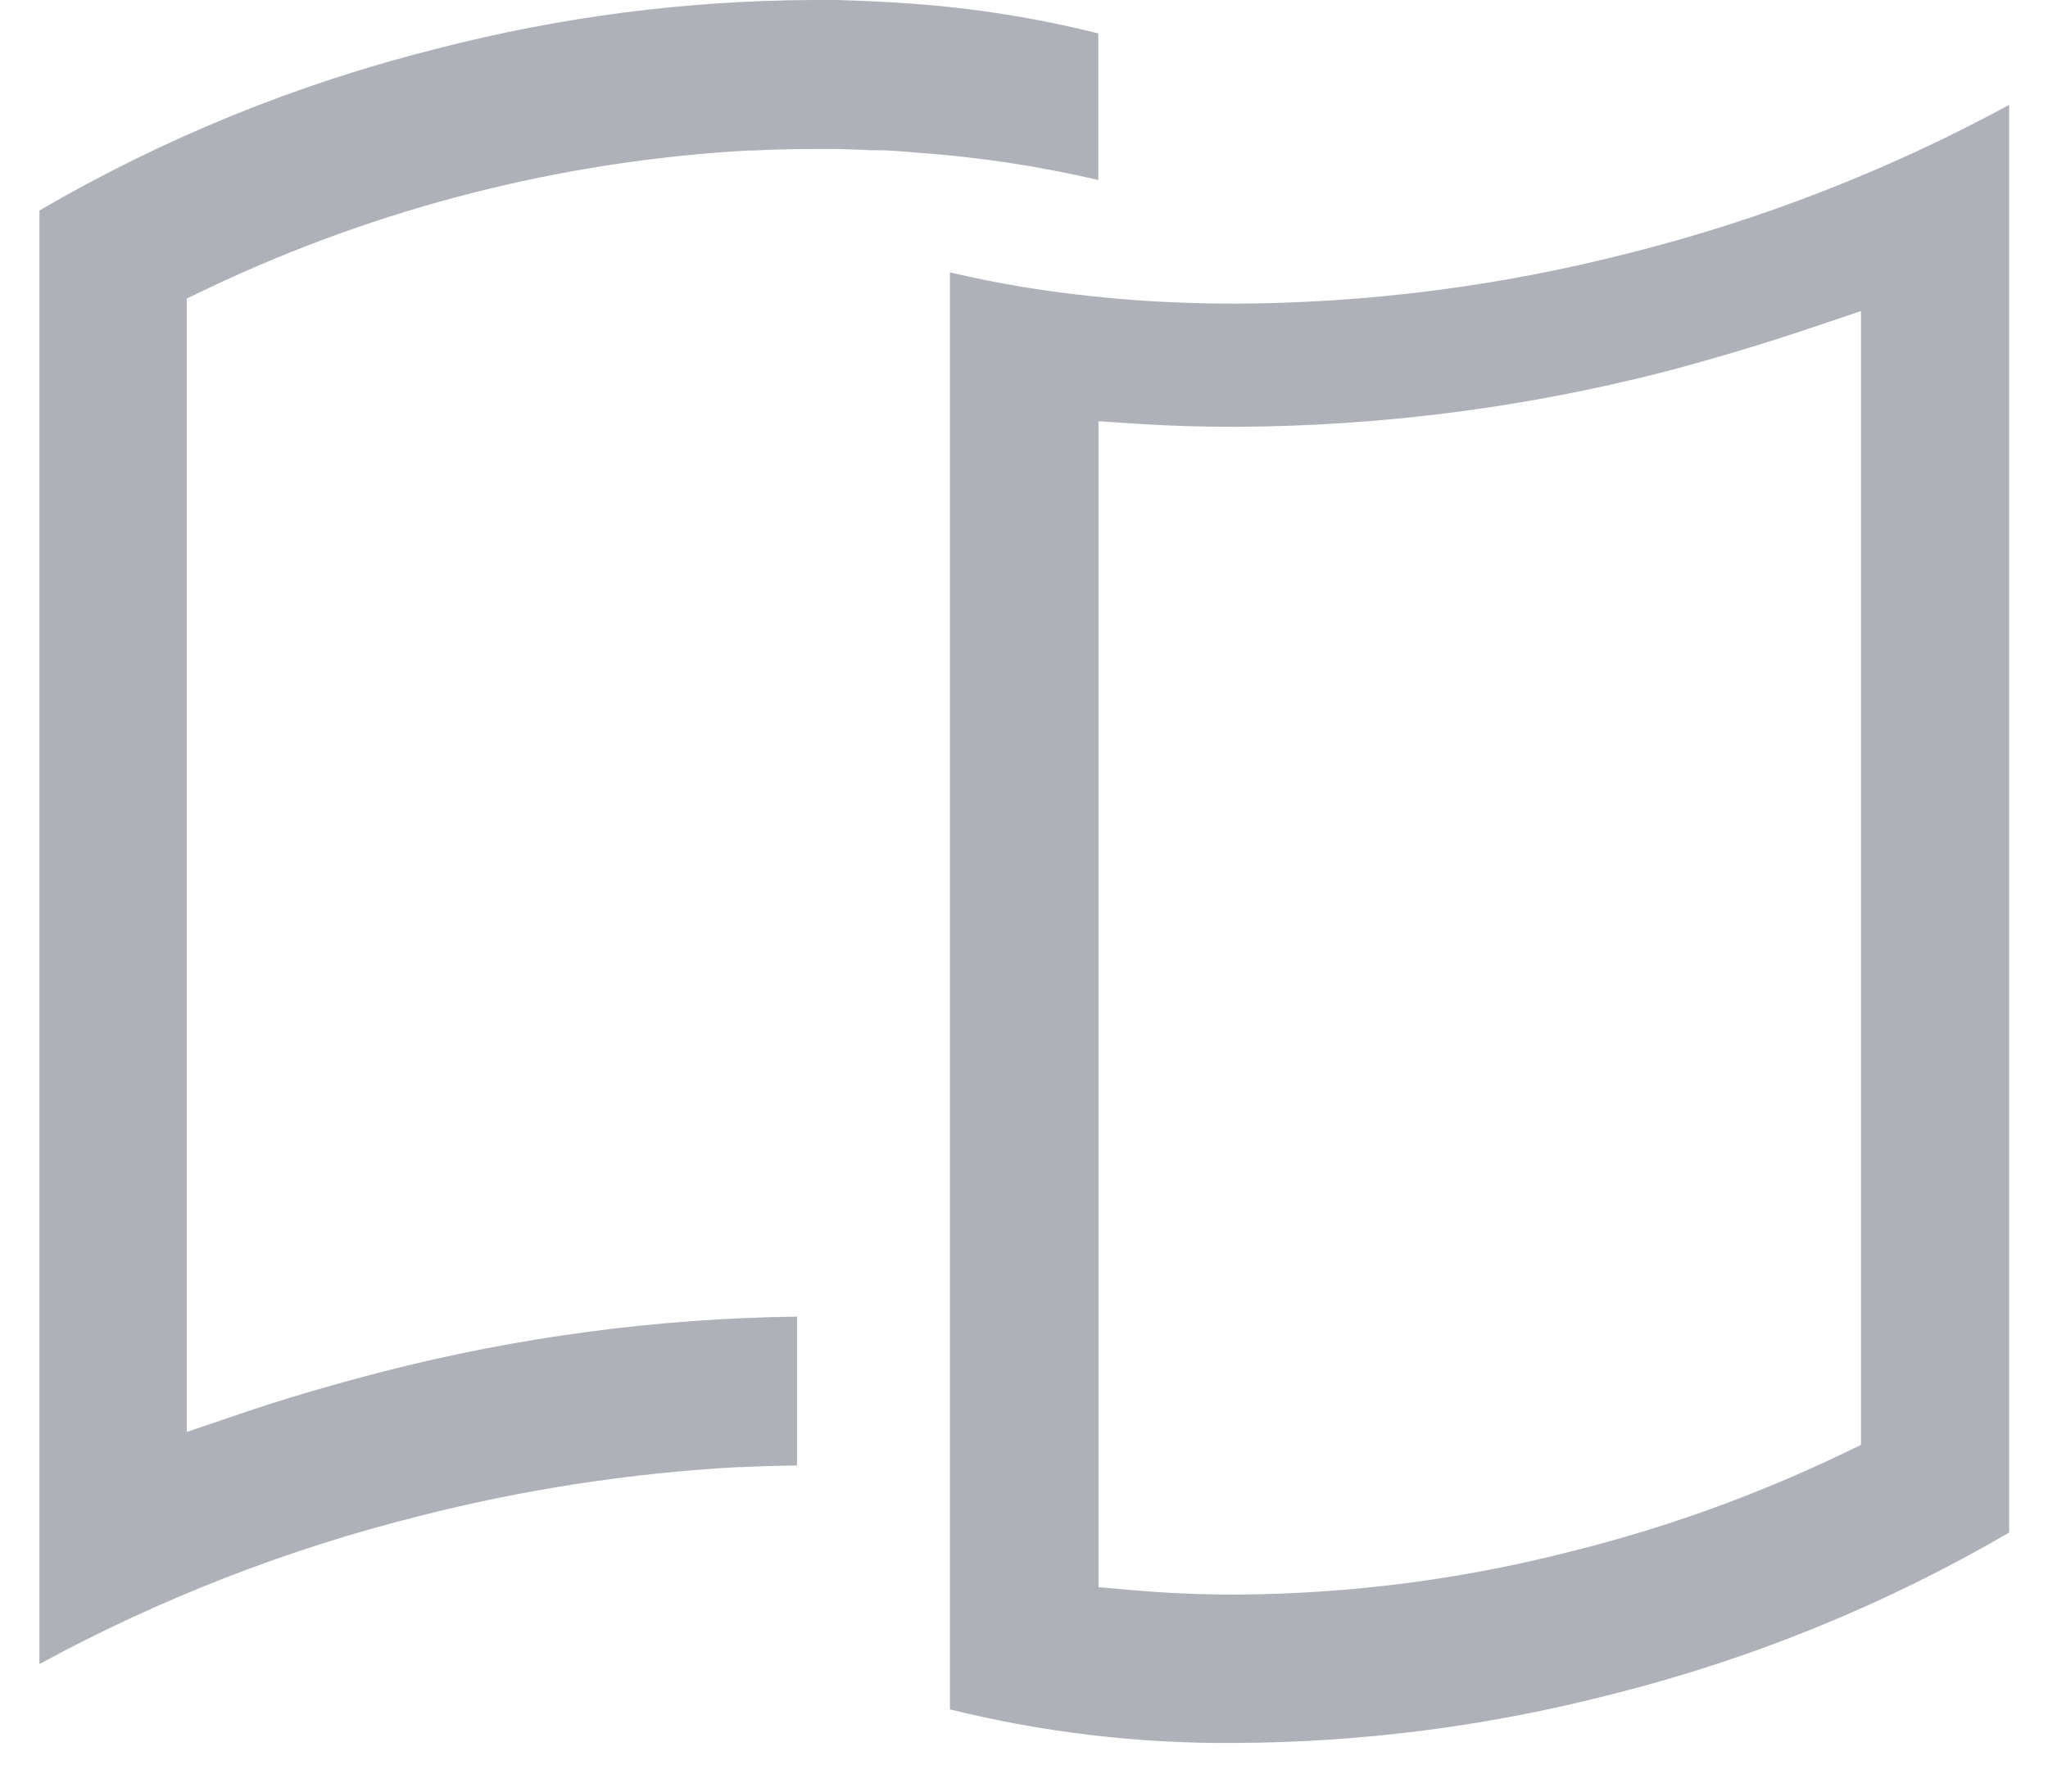
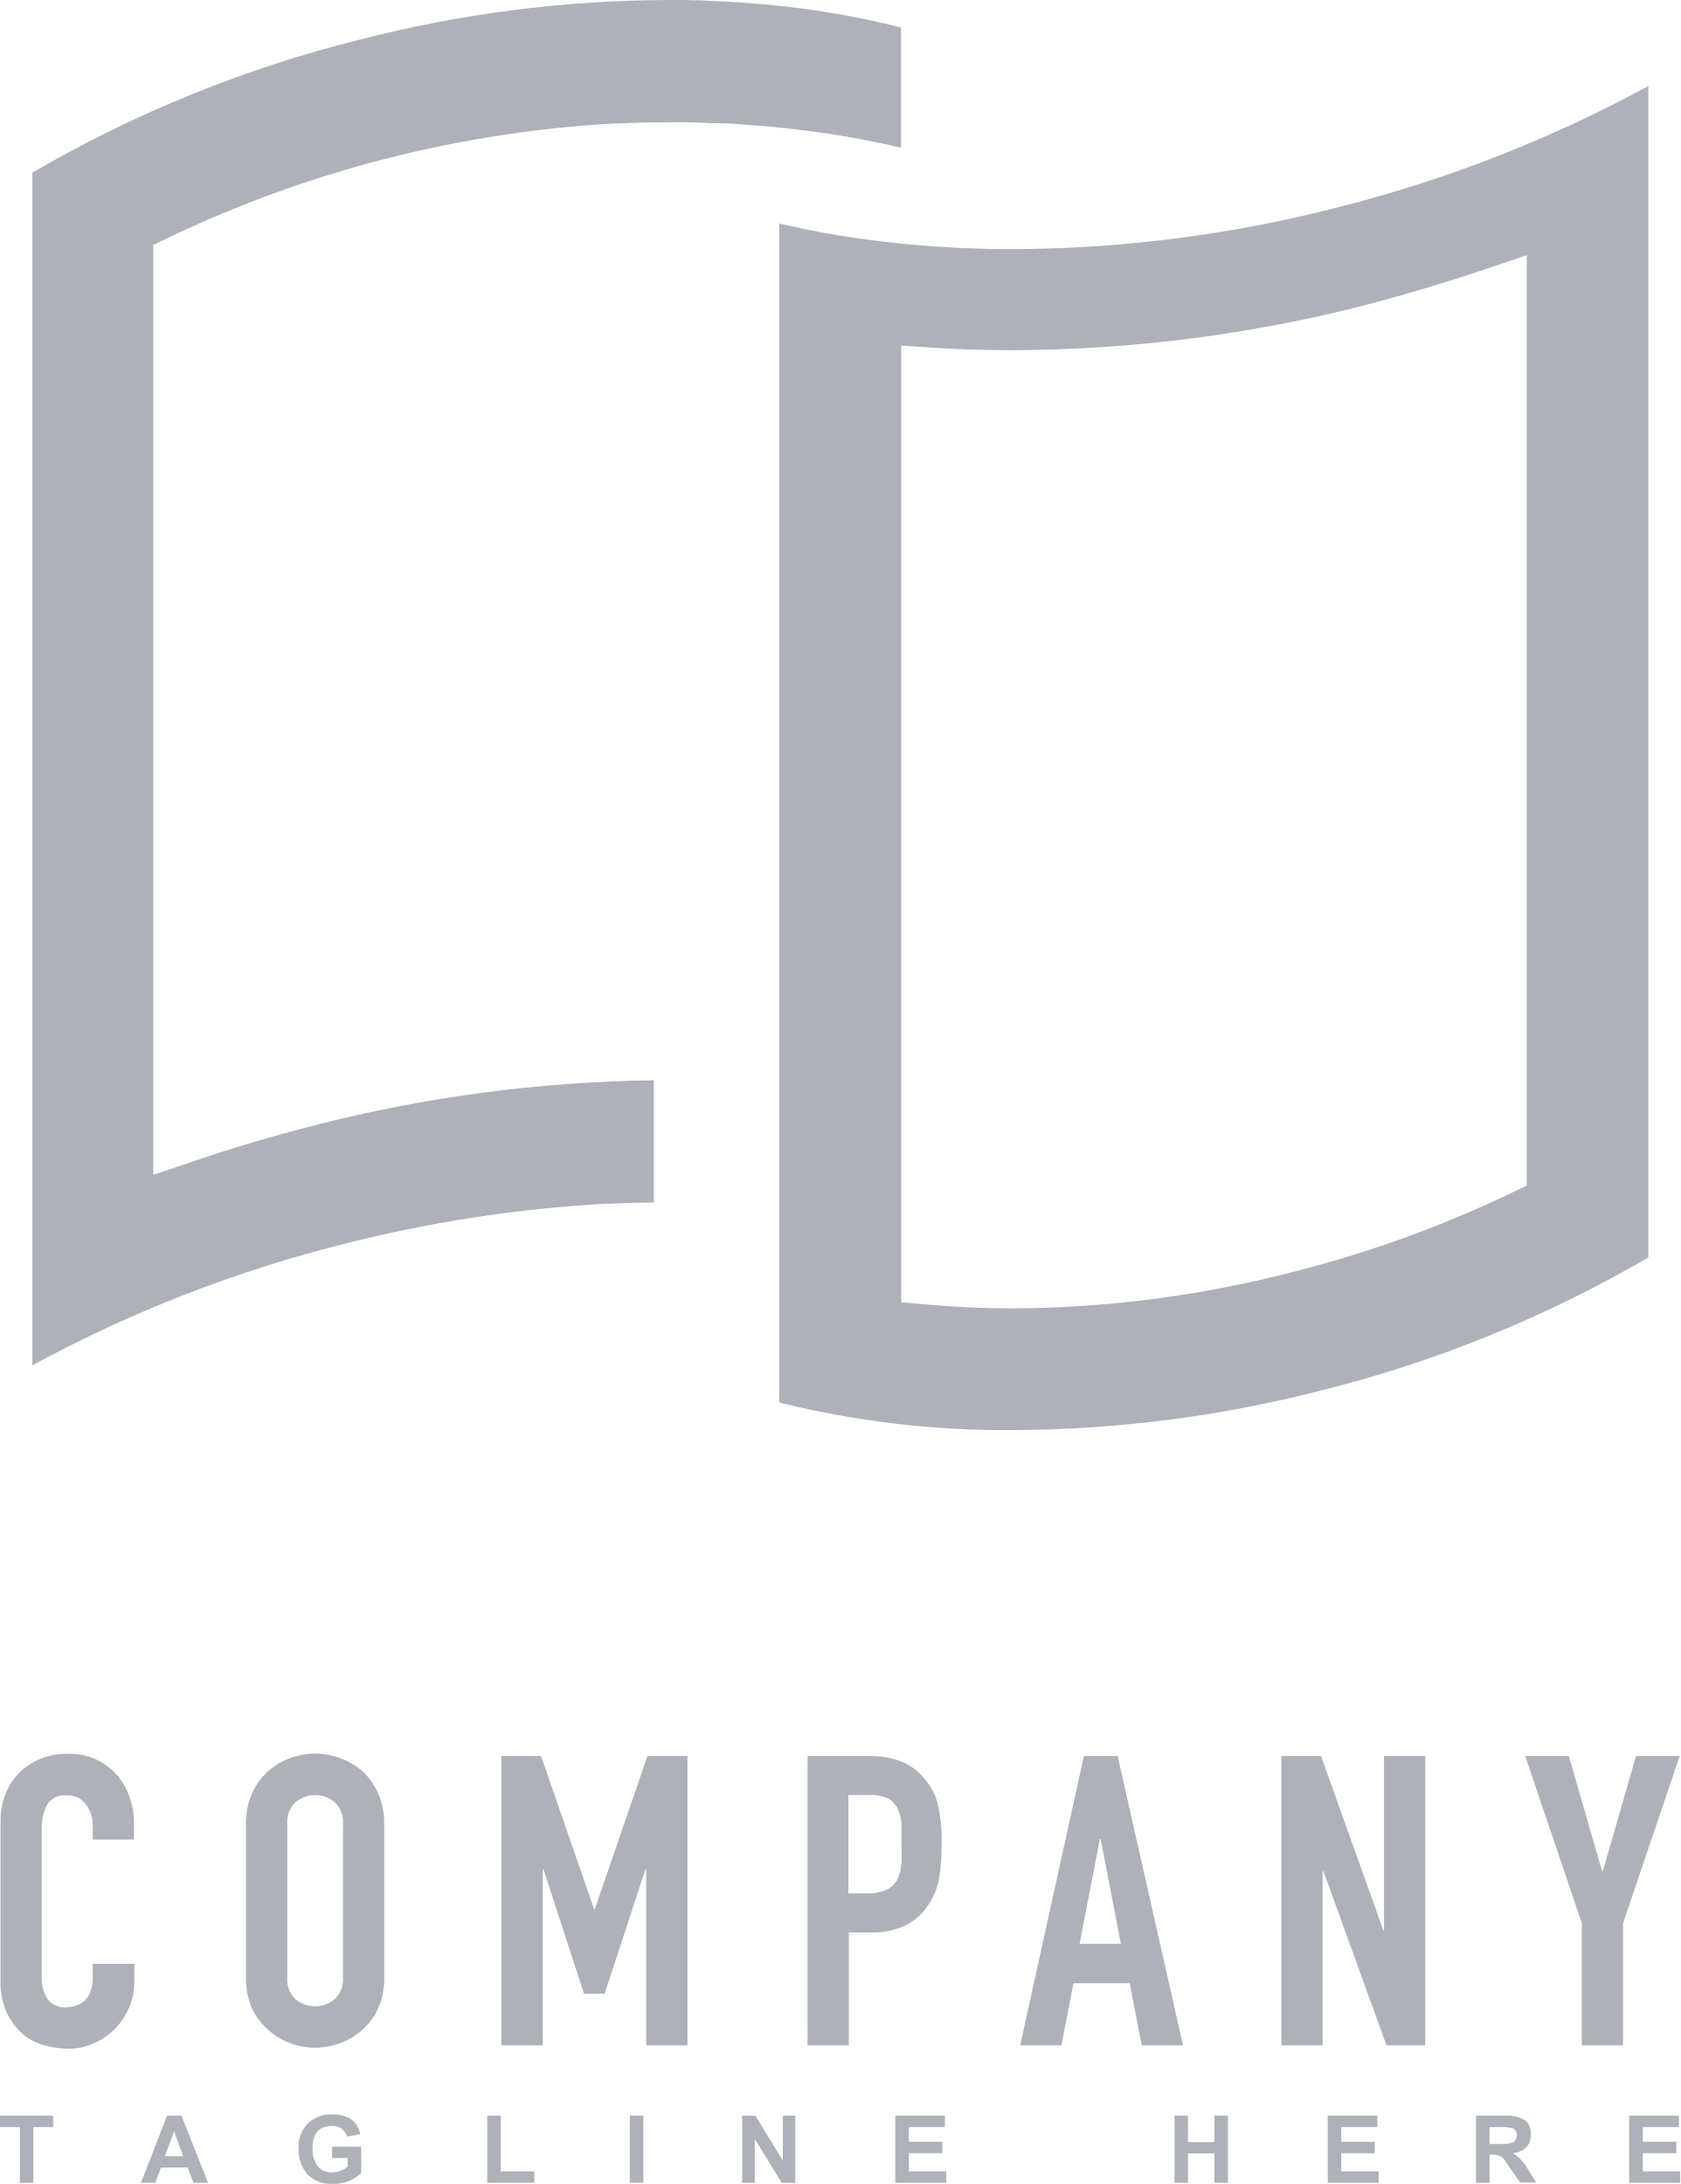
- <svg xmlns="http://www.w3.org/2000/svg" width="40" height="35" fill="none">
+ <svg xmlns="http://www.w3.org/2000/svg" width="40" height="52" fill="none">
  <path fill="#AFB1B8" fill-rule="evenodd" d="M17.114 2.934h-.137c-.21-.013-.42-.018-.63-.023h-.455c-.397 0-.802.01-1.204.03a.625.625 0 0 0-.091 0A28.275 28.275 0 0 0 4.08 5.625l-.433.208v22.141l1.012-.343c.888-.305 1.834-.58 2.813-.834a34.328 34.328 0 0 1 8.095-1.076v2.909a24.435 24.435 0 0 0-1.065.031h-.084a32.361 32.361 0 0 0-6.228.956 31.634 31.634 0 0 0-7.42 2.891V4.112a29.727 29.727 0 0 1 7.784-3.166A29.793 29.793 0 0 1 15.892 0h.427c.511.013 1.009.036 1.477.071a21.091 21.091 0 0 1 3.655.582v2.863a22.623 22.623 0 0 0-3.542-.534l-.073-.006c-.247-.021-.494-.042-.724-.042Zm5.039 2.927c.635.048 1.293.071 1.958.071a31.467 31.467 0 0 0 7.713-.989 31.777 31.777 0 0 0 7.417-2.894v27.891a29.815 29.815 0 0 1-7.787 3.166 29.943 29.943 0 0 1-7.336.944 22.405 22.405 0 0 1-5.565-.656V5.322c.43.099.873.191 1.323.267.739.125 1.518.216 2.277.272Zm14.194.216-1.012.341a44.554 44.554 0 0 1-2.813.842 34.263 34.263 0 0 1-8.406 1.078c-.66 0-1.267-.018-1.854-.056l-.807-.053V31.006l.693.061c.643.056 1.305.084 1.973.084a26.884 26.884 0 0 0 6.62-.857 27.764 27.764 0 0 0 5.173-1.859l.433-.208V6.077Z" clip-rule="evenodd" />
+   <path fill="#AFB1B8" d="M2.737 42.212a1.492 1.492 0 0 0-.515-.348 1.486 1.486 0 0 0-.611-.107 1.673 1.673 0 0 0-.65.122 1.501 1.501 0 0 0-.506.333 1.463 1.463 0 0 0-.326.509 1.65 1.65 0 0 0-.116.628v3.794c-.009.267.042.533.149.778.089.194.219.368.379.509.152.128.33.22.521.27.184.052.375.078.567.079a1.419 1.419 0 0 0 .612-.132 1.599 1.599 0 0 0 .506-.351 1.648 1.648 0 0 0 .331-.509 1.532 1.532 0 0 0 .121-.605v-.425h-.992v.338a.881.881 0 0 1-.058.338.609.609 0 0 1-.144.214.605.605 0 0 1-.207.109.697.697 0 0 1-.207.036.503.503 0 0 1-.26-.039.506.506 0 0 1-.205-.165.899.899 0 0 1-.132-.509v-3.537a1.208 1.208 0 0 1 .121-.567.507.507 0 0 1 .21-.184.503.503 0 0 1 .276-.044.527.527 0 0 1 .443.214.806.806 0 0 1 .164.509v.328H3.19v-.387a1.788 1.788 0 0 0-.121-.664 1.562 1.562 0 0 0-.331-.534ZM8.629 42.169a1.765 1.765 0 0 0-1.128-.417 1.734 1.734 0 0 0-.592.107 1.607 1.607 0 0 0-.524.31 1.559 1.559 0 0 0-.385.531 1.77 1.77 0 0 0-.144.735v3.639c-.007.256.042.51.144.745.09.196.221.369.385.508.152.141.33.25.524.321.19.07.39.106.592.107a1.714 1.714 0 0 0 .592-.107 1.657 1.657 0 0 0 .536-.321 1.553 1.553 0 0 0 .374-.508 1.755 1.755 0 0 0 .144-.745v-3.639a1.77 1.77 0 0 0-.144-.735 1.643 1.643 0 0 0-.374-.531Zm-.463 4.905a.654.654 0 0 1-.197.526.727.727 0 0 1-.467.17.727.727 0 0 1-.467-.17.652.652 0 0 1-.197-.526v-3.639a.654.654 0 0 1 .197-.526.727.727 0 0 1 .467-.17.727.727 0 0 1 .467.17.654.654 0 0 1 .197.526v3.639ZM16.367 48.699v-6.889h-.954l-1.252 3.647h-.018l-1.262-3.647h-.944v6.889h.984v-4.191h.018l.964 2.962h.491l.971-2.962h.018v4.191h.984ZM21.958 42.294a1.366 1.366 0 0 0-.557-.376 2.184 2.184 0 0 0-.713-.107H19.226v6.889h.982v-2.69h.506c.306.014.611-.051.885-.188a1.43 1.43 0 0 0 .539-.526 1.649 1.649 0 0 0 .225-.6 4.899 4.899 0 0 0 .053-.783 3.923 3.923 0 0 0-.096-.984 1.466 1.466 0 0 0-.362-.633Zm-.506 2.1a.867.867 0 0 1-.091.359.552.552 0 0 1-.253.241 1.006 1.006 0 0 1-.463.086h-.448v-2.342h.506a.942.942 0 0 1 .443.086.556.556 0 0 1 .23.254c.054.121.083.252.086.384v.458c0 .16.01.326 0 .473h-.01ZM26.608 41.811h-.804l-1.518 6.889h.982l.288-1.48h1.338l.288 1.48h.982l-1.556-6.889Zm-.906 4.47.483-2.497h.018l.481 2.497h-.982ZM32.95 45.961h-.018l-1.482-4.15h-.944v6.889h.982V44.557h.02l1.5 4.142h.923v-6.889h-.982v4.15ZM38.948 41.811l-.789 2.739h-.02l-.789-2.739h-1.04l1.348 3.977v2.912h.982v-2.912l1.348-3.977h-1.04ZM0 50.645h.473v1.327h.321v-1.327h.471v-.272H0v.272ZM3.977 50.372l-.62 1.599h.342l.132-.364h.637l.137.364h.349l-.635-1.599h-.342Zm-.051.966.218-.593.217.593h-.435ZM7.908 51.382h.369v.206a.613.613 0 0 1-.38.135.404.404 0 0 1-.339-.153.669.669 0 0 1-.119-.417c0-.356.154-.534.46-.534a.338.338 0 0 1 .228.06.341.341 0 0 1 .134.194l.316-.061c-.068-.313-.293-.47-.678-.47a.804.804 0 0 0-.559.206.78.78 0 0 0-.183.282.784.784 0 0 0-.048.333.873.873 0 0 0 .205.6.773.773 0 0 0 .607.234.961.961 0 0 0 .678-.254v-.631h-.693v.27ZM11.923 50.372h-.324v1.599h1.121v-.272h-.797v-1.327ZM15.318 50.372h-.324v1.599h.324v-1.599ZM18.637 51.441l-.655-1.068h-.314v1.599h.301v-1.045l.643 1.045h.321v-1.599h-.296v1.068ZM21.637 51.267h.797v-.272h-.797v-.351h.858v-.272H21.313v1.599h1.214v-.272h-.89v-.432ZM28.912 51.003h-.63v-.631h-.321v1.599h.321v-.699h.63v.699h.321v-1.599h-.321v.631ZM31.93 51.267h.799v-.272h-.799v-.351h.86v-.272h-1.181v1.599h1.212v-.272h-.89v-.432ZM36.023 51.268c.278-.043.42-.191.42-.445a.383.383 0 0 0-.157-.356.904.904 0 0 0-.468-.094h-.678v1.599h.321v-.669h.063a.431.431 0 0 1 .2.036.335.335 0 0 1 .114.117l.349.509h.385l-.195-.313a1.115 1.115 0 0 0-.354-.384Zm-.324-.221h-.238v-.402h.253a.84.84 0 0 1 .326.038.209.209 0 0 1-.015.326.913.913 0 0 1-.326.038ZM39.11 51.267h.797v-.272h-.797v-.351h.86v-.272h-1.184v1.599H40v-.272h-.89v-.432Z" />
</svg>
